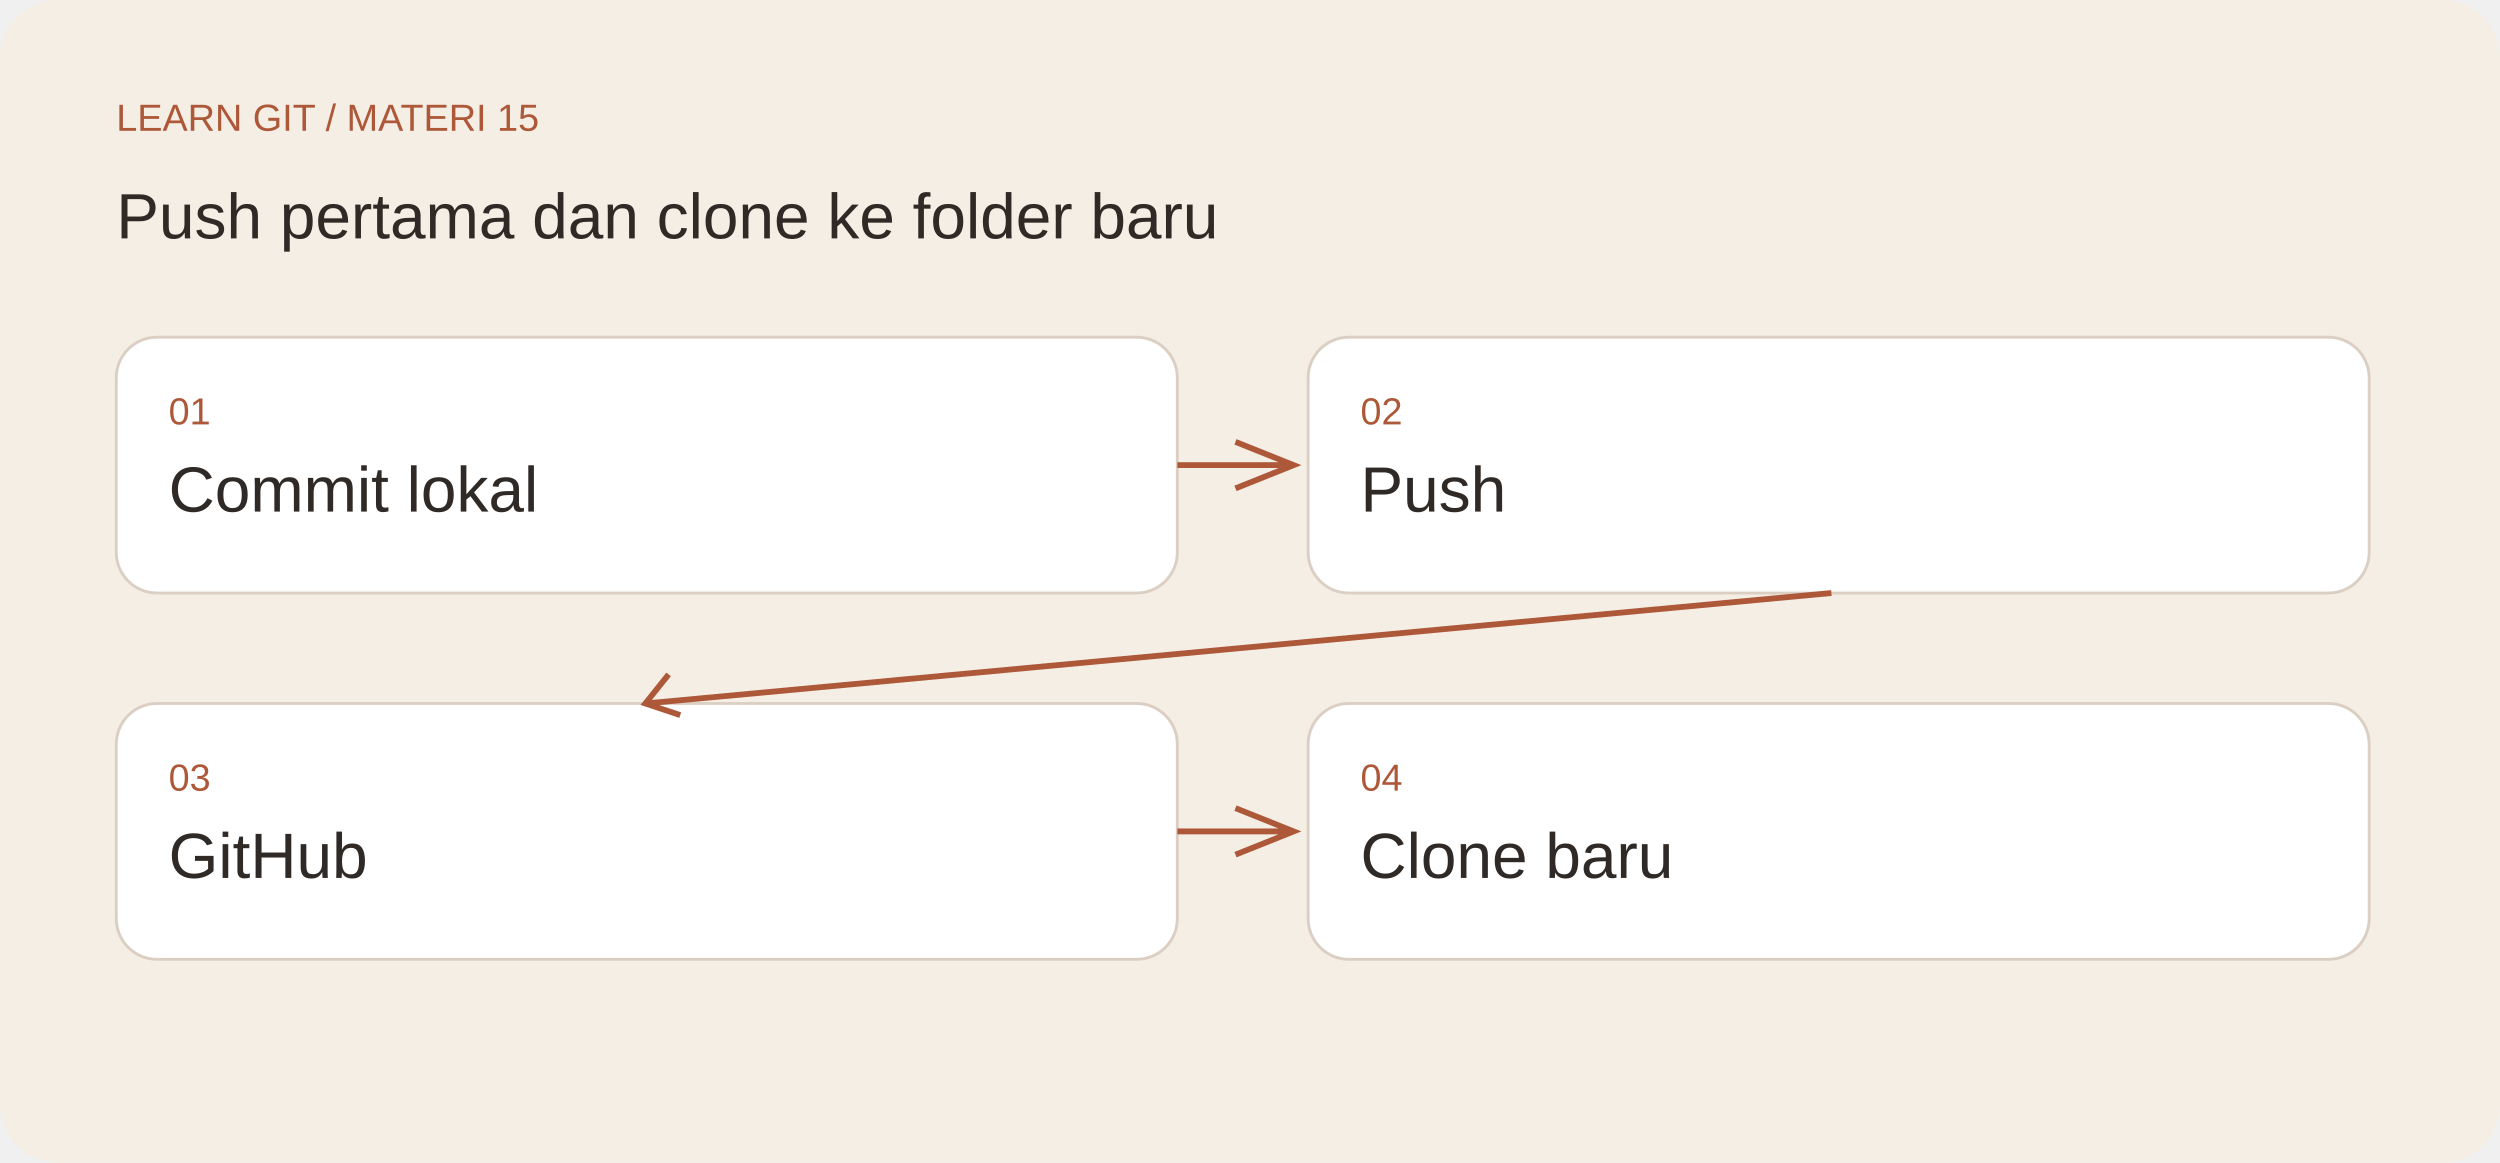
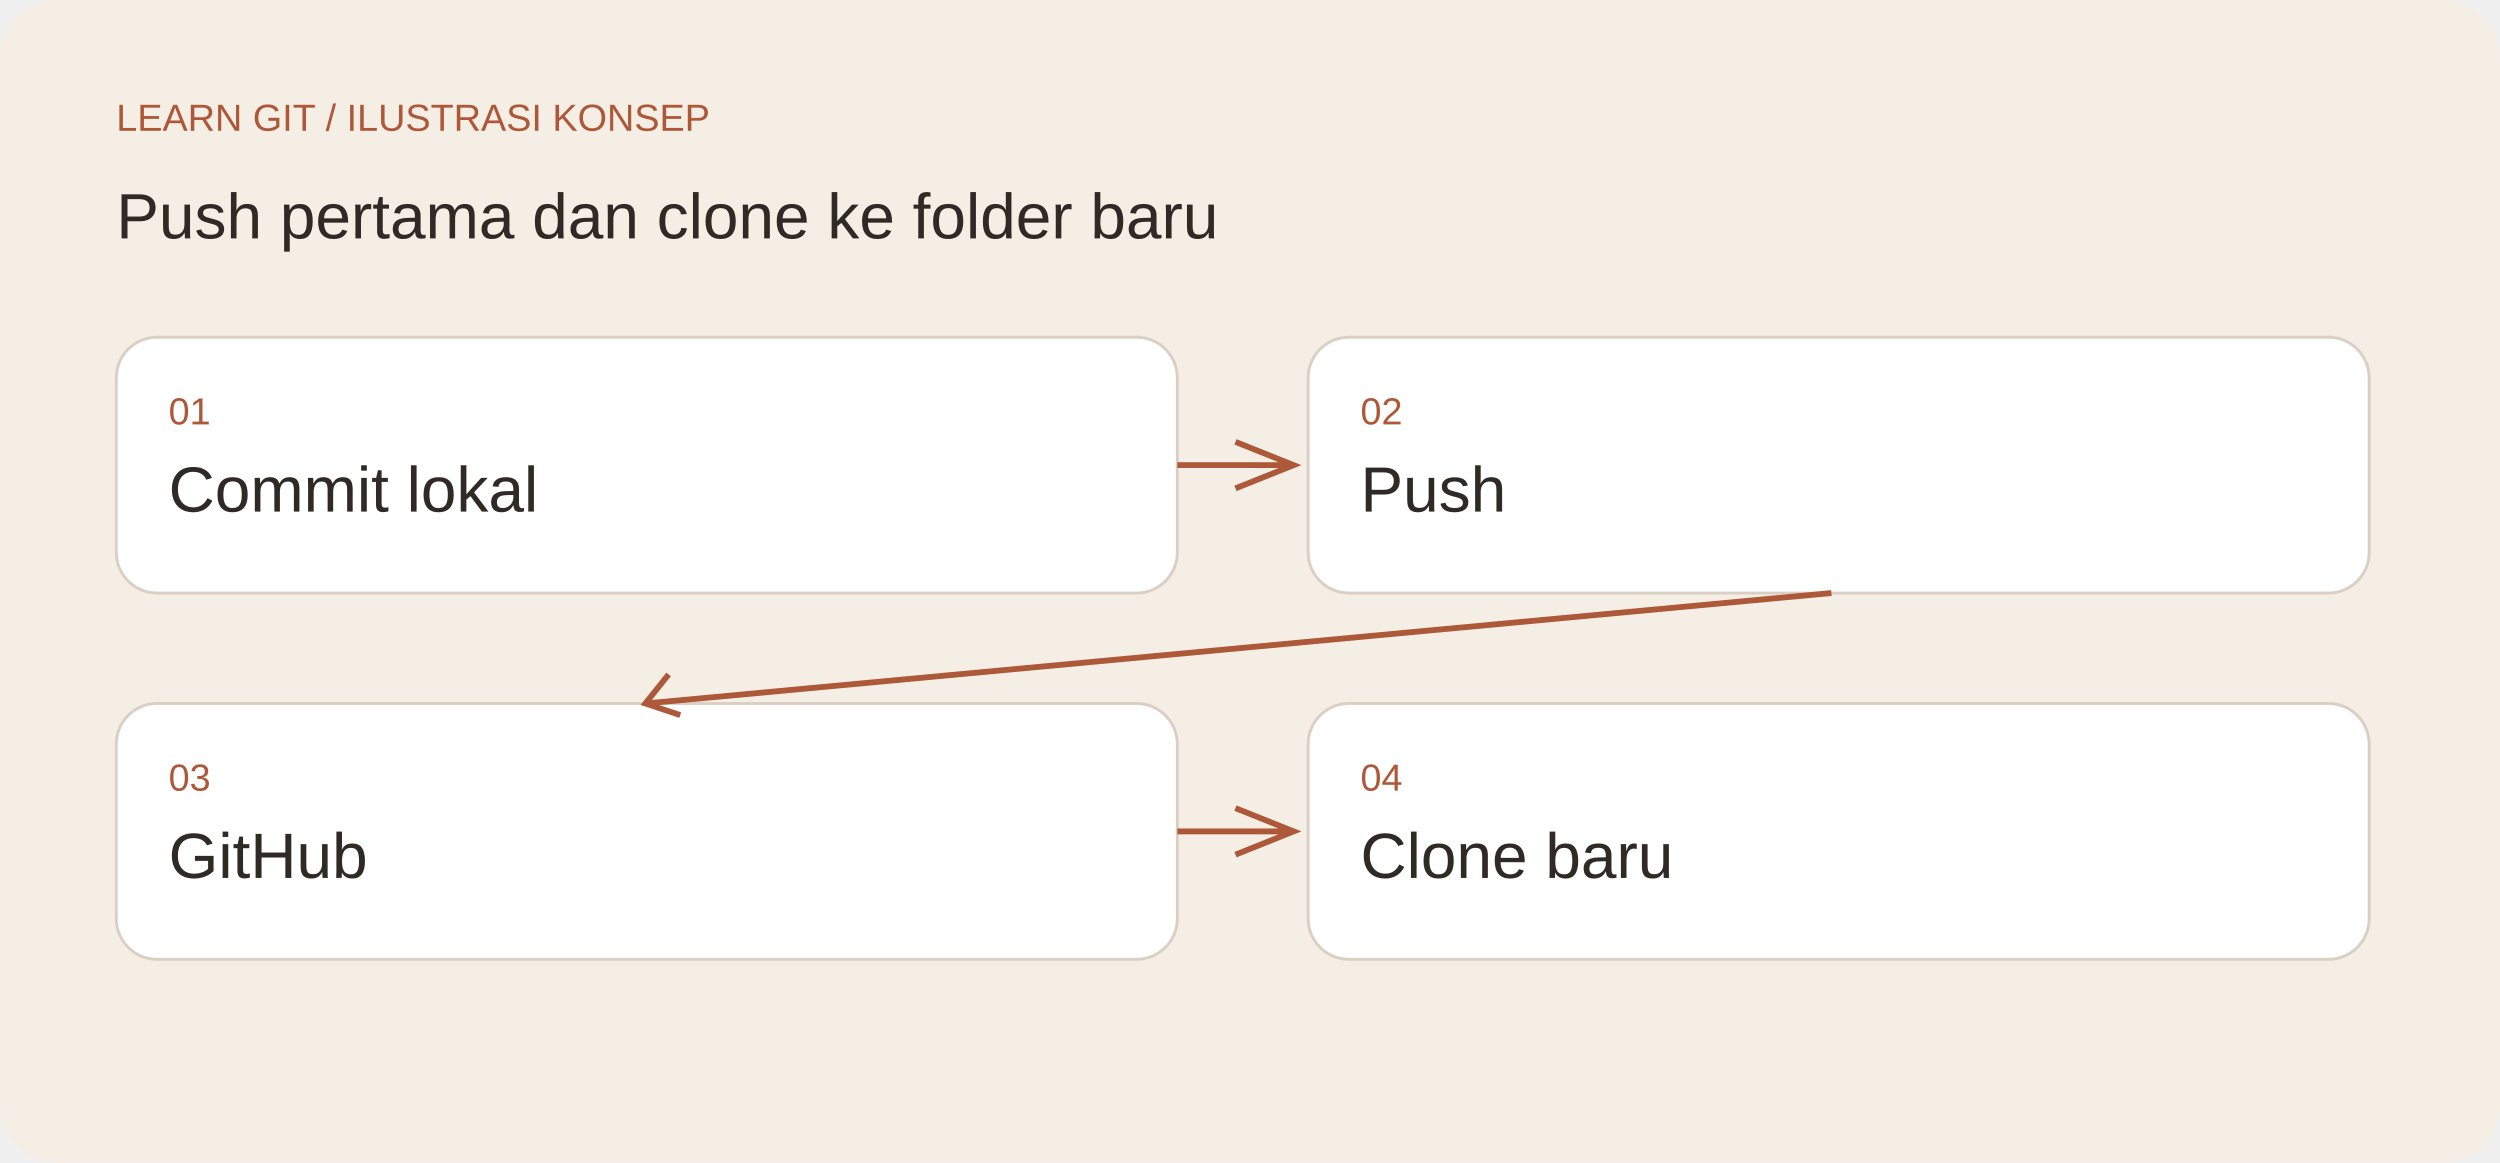
<svg xmlns="http://www.w3.org/2000/svg" width="860" height="400" viewBox="0 0 860 400">
  <rect width="860" height="400" rx="20" fill="#f5eee5" />
  <g font-family="Arial,sans-serif">
-     <text x="40" y="45" font-size="13" fill="#ad5838">LEARN GIT / MATERI 15</text>
+     <text x="40" y="45" font-size="13" fill="#ad5838">LEARN GIT / ILUSTRASI KONSEP</text>
    <text x="40" y="82" font-size="22" fill="#302a26">Push pertama dan clone ke folder baru</text>
    <rect x="40" y="116" width="365" height="88" rx="14" fill="white" stroke="#dbcfc3" />
    <text x="58" y="146" font-size="13" fill="#ad5838">01</text>
    <text x="58" y="176" font-size="22" fill="#302a26">Commit lokal</text>
    <rect x="450" y="116" width="365" height="88" rx="14" fill="white" stroke="#dbcfc3" />
    <text x="468" y="146" font-size="13" fill="#ad5838">02</text>
    <text x="468" y="176" font-size="22" fill="#302a26">Push</text>
    <rect x="40" y="242" width="365" height="88" rx="14" fill="white" stroke="#dbcfc3" />
    <text x="58" y="272" font-size="13" fill="#ad5838">03</text>
    <text x="58" y="302" font-size="22" fill="#302a26">GitHub</text>
    <rect x="450" y="242" width="365" height="88" rx="14" fill="white" stroke="#dbcfc3" />
    <text x="468" y="272" font-size="13" fill="#ad5838">04</text>
    <text x="468" y="302" font-size="22" fill="#302a26">Clone baru</text>
    <path d="M405 160h40m-20-8 20 8-20 8M630 204L222 242m8-10-8 10 12 4M405 286h40m-20-8 20 8-20 8" fill="none" stroke="#ad5838" stroke-width="2" />
  </g>
</svg>
